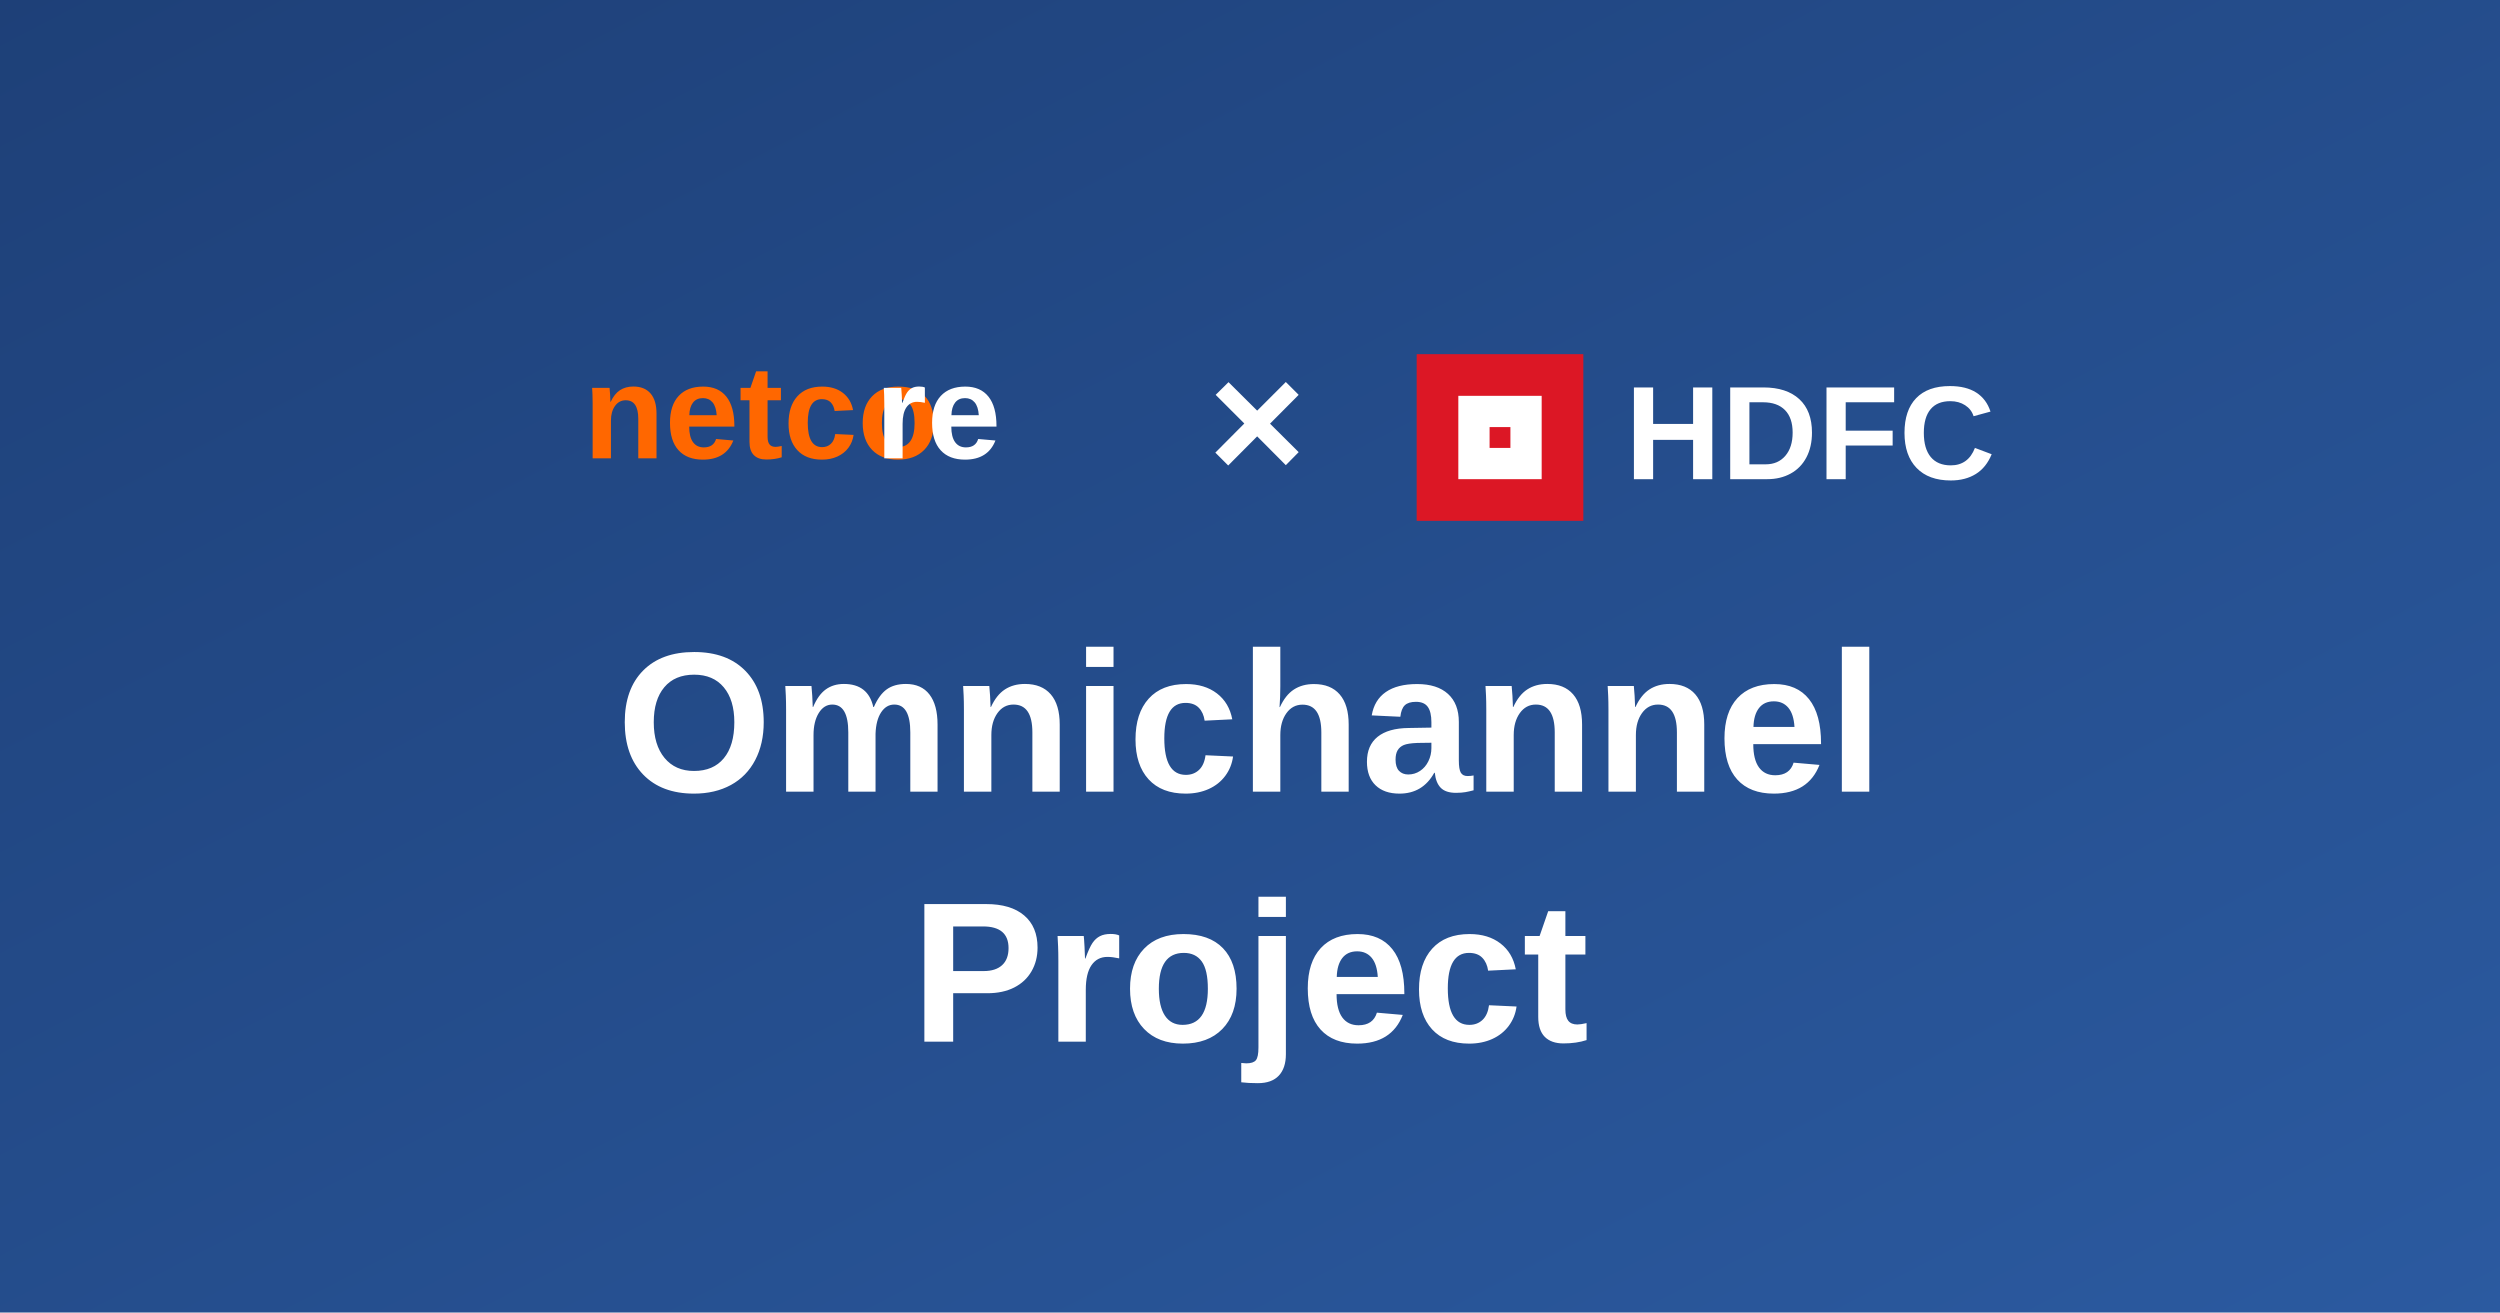
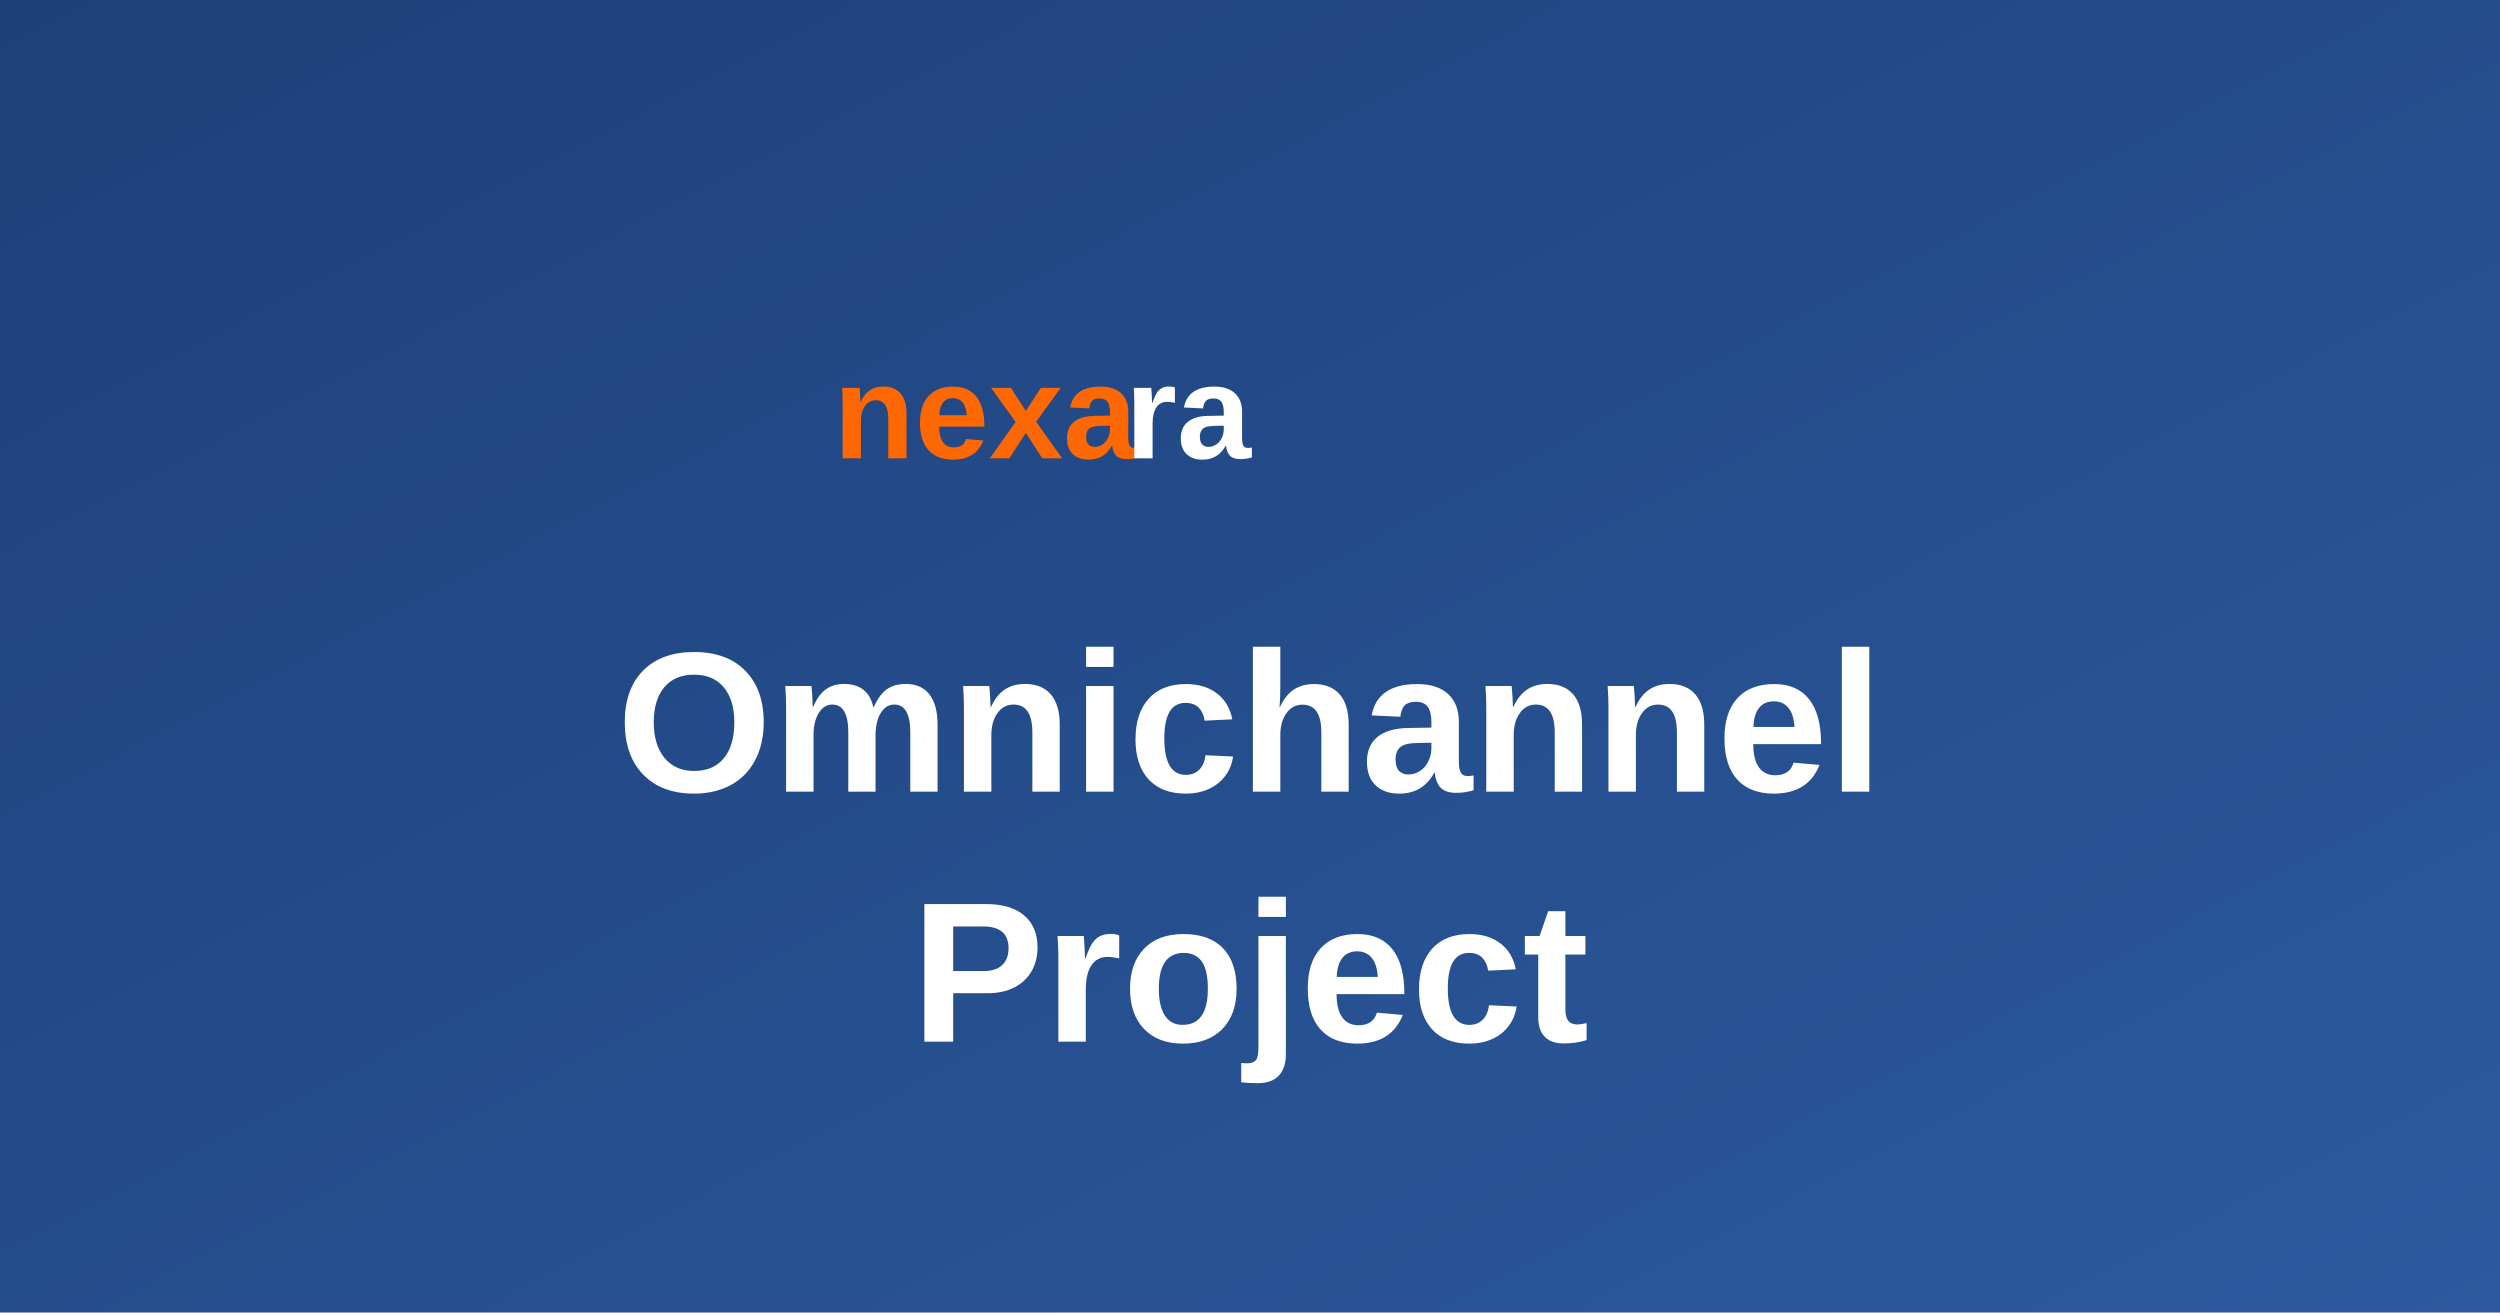
<svg xmlns="http://www.w3.org/2000/svg" width="1200" height="630" viewBox="0 0 1200 630" fill="none">
  <defs>
    <linearGradient id="bgGradient" x1="0%" y1="0%" x2="100%" y2="100%">
      <stop offset="0%" style="stop-color:#1E4078;stop-opacity:1" />
      <stop offset="100%" style="stop-color:#2B5AA0;stop-opacity:1" />
    </linearGradient>
  </defs>
  <rect width="1200" height="630" fill="url(#bgGradient)" />
-   <text x="280" y="220" font-family="Arial, sans-serif" font-size="64" font-weight="bold" fill="#FF6700">netco</text>
-   <text x="420" y="220" font-family="Arial, sans-serif" font-size="64" font-weight="bold" fill="white">re</text>
-   <text x="580" y="230" font-family="Arial, sans-serif" font-size="80" font-weight="bold" fill="white">×</text>
-   <rect x="680" y="170" width="80" height="80" fill="#DC1725" />
-   <rect x="700" y="190" width="40" height="40" fill="white" />
-   <rect x="715" y="205" width="10" height="10" fill="#DC1725" />
-   <text x="780" y="230" font-family="Arial, sans-serif" font-size="64" font-weight="bold" fill="white">HDFC</text>
+   <text x="400" y="220" font-family="Arial, sans-serif" font-size="64" font-weight="bold" fill="#FF6700">nexa</text>
+   <text x="540" y="220" font-family="Arial, sans-serif" font-size="64" font-weight="bold" fill="white">ra</text>
  <text x="600" y="380" font-family="Arial, sans-serif" font-size="96" font-weight="bold" fill="white" text-anchor="middle">Omnichannel</text>
  <text x="600" y="500" font-family="Arial, sans-serif" font-size="96" font-weight="bold" fill="white" text-anchor="middle">Project</text>
</svg>
